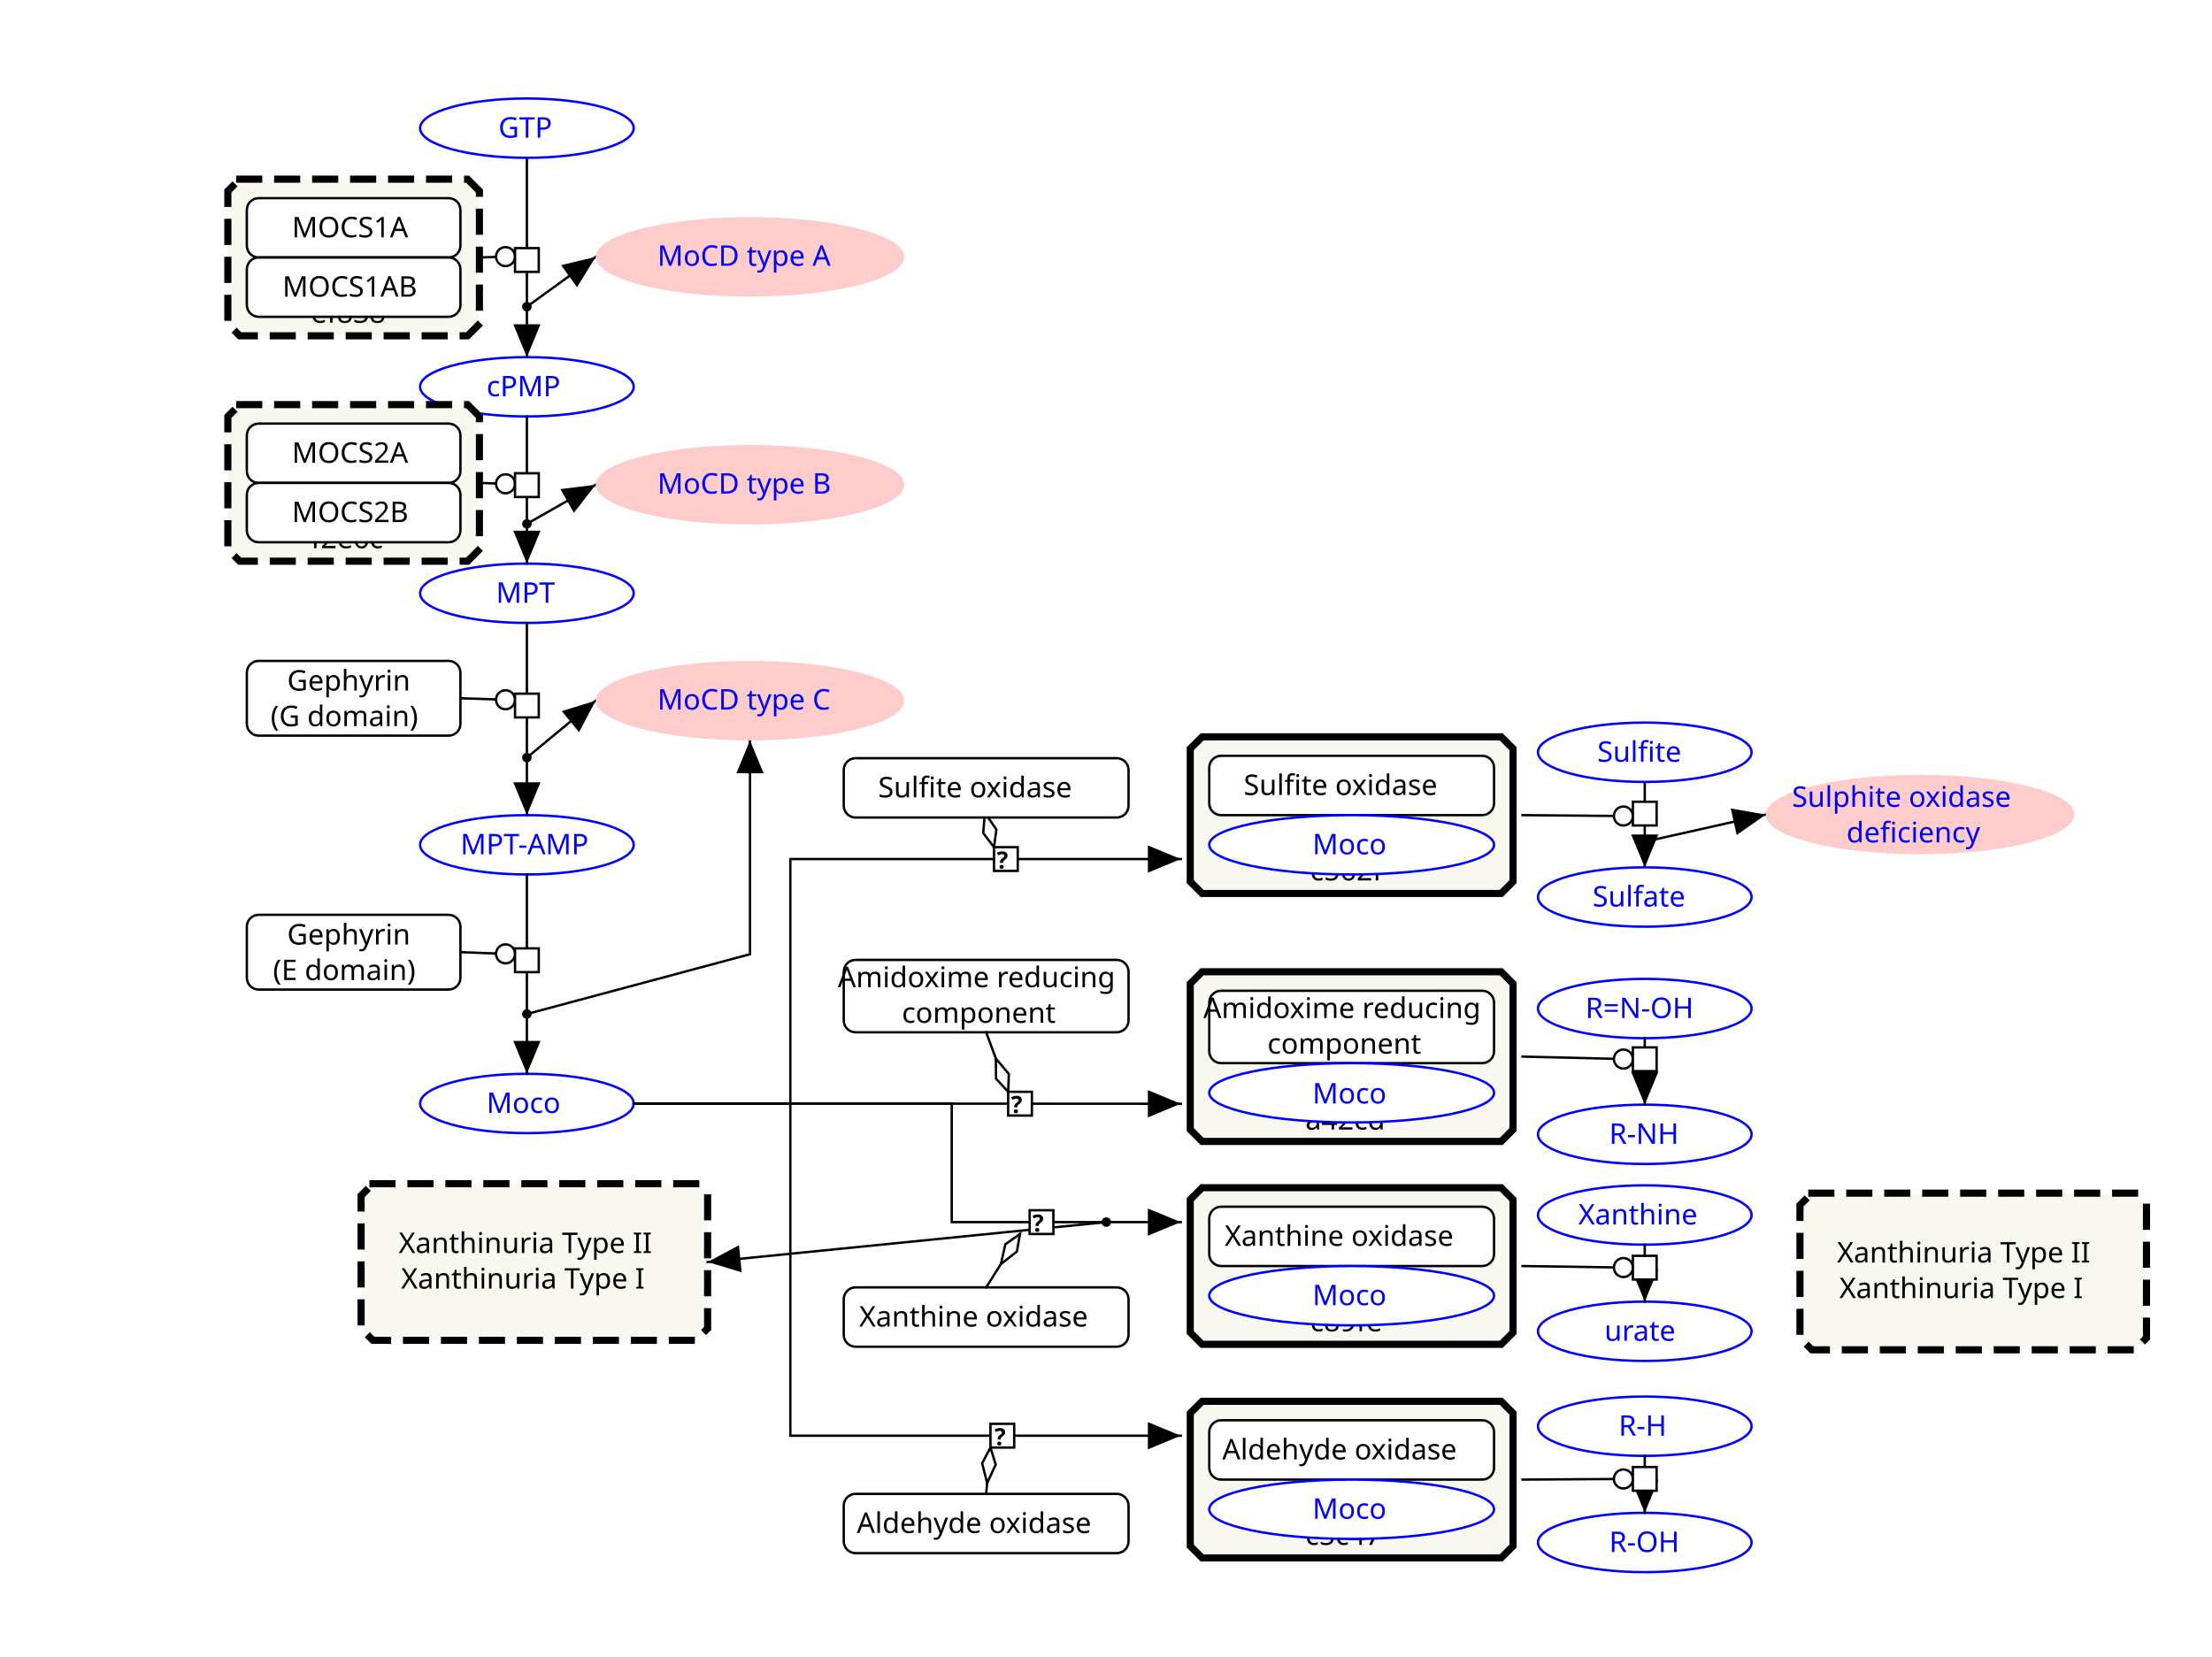
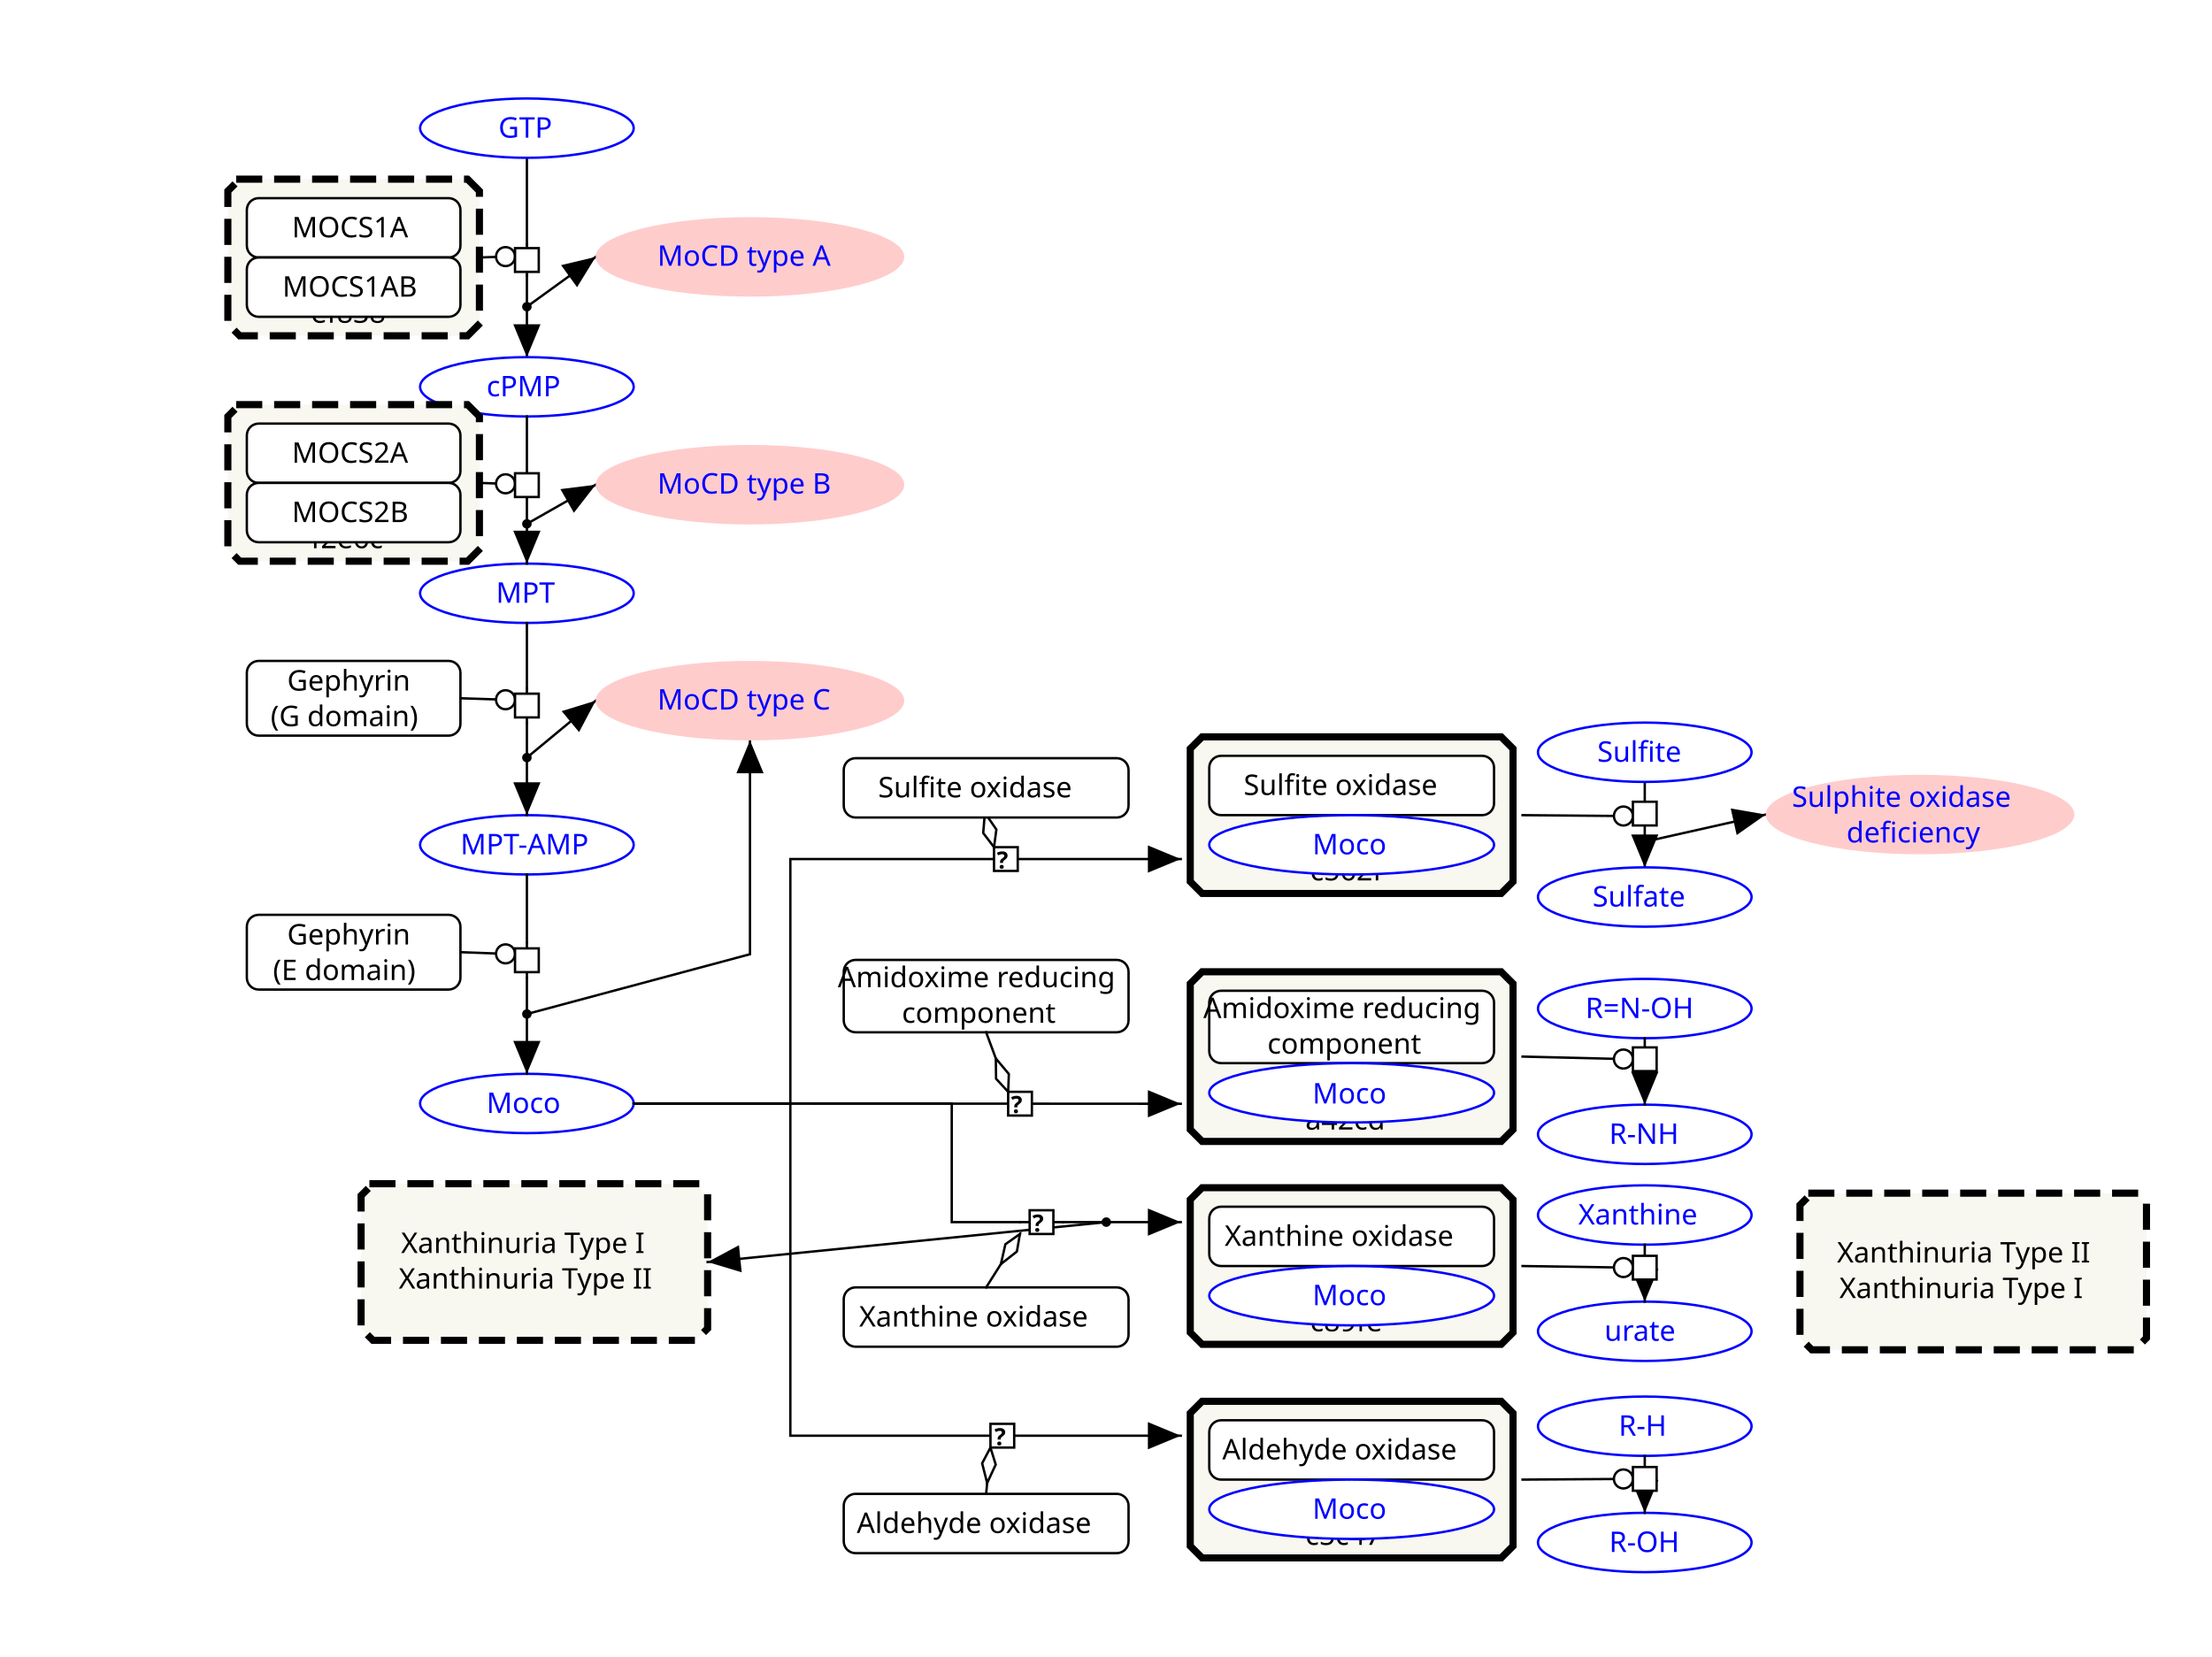
<svg xmlns="http://www.w3.org/2000/svg" fill-opacity="1" color-rendering="auto" color-interpolation="auto" text-rendering="auto" stroke="black" stroke-linecap="square" stroke-miterlimit="10" shape-rendering="auto" stroke-opacity="1" fill="black" stroke-dasharray="none" font-weight="normal" stroke-width="1" viewBox="0 0 932 698" font-family="'Dialog'" font-style="normal" stroke-linejoin="miter" font-size="12px" stroke-dashoffset="0" image-rendering="auto">
  <defs id="genericDefs" />
  <g />
  <defs id="genericDefs" />
  <g>
    <g fill="white" text-rendering="geometricPrecision" color-interpolation="linearRGB" color-rendering="optimizeQuality" stroke="white" image-rendering="optimizeQuality">
      <rect x="-1" width="934" height="700" y="-1" stroke="none" />
-       <path fill="none" d="M222 66.5 L222 103" stroke="black" />
-       <path fill="none" d="M222 129.25 L222 150.5" stroke="black" />
-       <path fill="black" d="M216.26 136.642 L222 150.5 L227.74 136.642 Z" stroke="none" />
-       <path fill="none" d="M222 129.25 L251 108.25" stroke="black" />
-       <path fill="black" d="M243.142 121.027 L251 108.25 L236.409 111.729 Z" stroke="none" />
-       <path fill="none" d="M202 108.5 L217 108" stroke="black" />
+       <path fill="none" d="M693 329.5 L693 338.9" stroke="black" />
+       <path fill="none" d="M693 354.7 L693 365.5" stroke="black" />
+       <path fill="black" d="M687.26 351.642 L693 365.5 L698.74 351.642 Z" stroke="none" />
+       <path fill="none" d="M693 354.7 L744 343.25" stroke="black" />
+       <path fill="black" d="M731.736 351.887 L744 343.25 L729.221 340.685 Z" stroke="none" />
+       <path fill="none" d="M641.5 343.5 L688 343.9" stroke="black" />
+       <circle r="4" cx="684" cy="343.866" stroke="none" />
+       <circle fill="none" r="4" cx="684" cy="343.866" stroke="black" />
+       <path fill="none" d="M693 354.7 L693 346.8" stroke="black" />
+       <circle fill="black" r="1.5" cx="693" cy="354.7" stroke="none" />
+       <circle fill="none" r="1.5" cx="693" cy="354.7" stroke="black" />
+       <text fill="black" x="694" xml:space="preserve" y="359" stroke="none" />
+       <rect x="688" width="10" height="10" y="337.85" transform="translate(693,342.85) rotate(90) translate(-693,-342.85)" stroke="none" />
+       <rect x="688" y="337.85" transform="translate(693,342.85) rotate(90) translate(-693,-342.85)" fill="none" width="10" height="10" stroke="black" />
+     </g>
+     <g font-size="10px" text-rendering="geometricPrecision" image-rendering="optimizeQuality" color-rendering="optimizeQuality" font-family="sans-serif" color-interpolation="linearRGB" font-weight="bold">
+       <text x="693" xml:space="preserve" y="346" stroke="none" />
+       <path fill="none" d="M267 465 L333 465 L333 362 L418.813 362" />
+       <path fill="none" d="M428.813 362 L497.5 362" />
+       <path d="M483.642 367.74 L497.5 362 L483.642 356.26 Z" stroke="none" />
+       <path fill="none" d="M415.5 344.5 L418.813 357" />
+     </g>
+     <g fill="white" text-rendering="geometricPrecision" color-interpolation="linearRGB" color-rendering="optimizeQuality" stroke="white" image-rendering="optimizeQuality">
+       <path d="M418.813 357 L414.264 351.038 L414.97 342.501 L419.812 349.567 Z" stroke="none" />
+       <path fill="none" d="M418.813 357 L414.264 351.038 L414.97 342.501 L419.812 349.567 Z" stroke="black" />
+       <rect x="418.813" width="10" height="10" y="357" stroke="none" />
+       <rect fill="none" x="418.813" width="10" height="10" y="357" stroke="black" />
+     </g>
+     <g font-size="10px" text-rendering="geometricPrecision" image-rendering="optimizeQuality" color-rendering="optimizeQuality" font-family="sans-serif" color-interpolation="linearRGB" font-weight="bold">
+       <text x="420" xml:space="preserve" y="366" stroke="none">?</text>
+     </g>
+     <g fill="rgb(248,247,240)" text-rendering="geometricPrecision" color-interpolation="linearRGB" color-rendering="optimizeQuality" stroke="rgb(248,247,240)" image-rendering="optimizeQuality">
+       <path d="M101 75.5 L197 75.5 L202 80.5 L202 136.5 L197 141.5 L101 141.5 L96 136.5 L96 80.5 Z" stroke="none" fill-rule="evenodd" />
+     </g>
+     <g text-rendering="geometricPrecision" stroke-dasharray="8,8" stroke-width="3" color-interpolation="linearRGB" color-rendering="optimizeQuality" image-rendering="optimizeQuality">
+       <path fill="none" d="M101 75.5 L197 75.5 L202 80.5 L202 136.5 L197 141.5 L101 141.5 L96 136.5 L96 80.5 Z" fill-rule="evenodd" />
+       <text x="131" y="136" font-family="sans-serif" stroke-dasharray="none" stroke="none" stroke-width="1" xml:space="preserve">ef838</text>
+       <path fill="none" stroke-width="1" stroke-dasharray="none" d="M222 66.5 L222 103" />
+       <path fill="none" stroke-width="1" stroke-dasharray="none" d="M222 129.25 L222 150.5" />
+       <path stroke-width="1" stroke-dasharray="none" d="M216.26 136.642 L222 150.5 L227.74 136.642 Z" stroke="none" />
+       <path fill="none" stroke-width="1" stroke-dasharray="none" d="M222 129.25 L251 108.25" />
+       <path stroke-width="1" stroke-dasharray="none" d="M243.142 121.027 L251 108.25 L236.409 111.729 Z" stroke="none" />
+       <path fill="none" stroke-width="1" stroke-dasharray="none" d="M202 108.5 L217 108" />
+     </g>
+     <g fill="white" text-rendering="geometricPrecision" color-interpolation="linearRGB" color-rendering="optimizeQuality" stroke="white" image-rendering="optimizeQuality">
      <circle r="4" cx="213.002" cy="108.133" stroke="none" />
      <circle fill="none" r="4" cx="213.002" cy="108.133" stroke="black" />
      <path fill="none" d="M222 129.25 L222 116.125" stroke="black" />
      <circle fill="black" r="1.5" cx="222" cy="129.25" stroke="none" />
      <circle fill="none" r="1.5" cx="222" cy="129.25" stroke="black" />
      <text fill="black" x="223" xml:space="preserve" y="134" stroke="none" />
      <path fill="none" d="M222 103 L222 104.562" stroke="black" />
      <path fill="none" d="M222 114.562 L222 116.125" stroke="black" />
      <rect x="217" width="10" height="10" y="104.562" transform="translate(222,109.5625) rotate(90) translate(-222,-109.5625)" stroke="none" />
      <rect x="217" y="104.562" transform="translate(222,109.5625) rotate(90) translate(-222,-109.5625)" fill="none" width="10" height="10" stroke="black" />
    </g>
    <g font-size="10px" text-rendering="geometricPrecision" image-rendering="optimizeQuality" color-rendering="optimizeQuality" font-family="sans-serif" color-interpolation="linearRGB" font-weight="bold">
      <text x="222" xml:space="preserve" y="113" stroke="none" />
    </g>
    <g fill="rgb(248,247,240)" text-rendering="geometricPrecision" color-interpolation="linearRGB" color-rendering="optimizeQuality" stroke="rgb(248,247,240)" image-rendering="optimizeQuality">
-       <path d="M101 75.5 L197 75.5 L202 80.5 L202 136.5 L197 141.5 L101 141.5 L96 136.5 L96 80.5 Z" stroke="none" fill-rule="evenodd" />
-     </g>
-     <g text-rendering="geometricPrecision" stroke-dasharray="8,8" stroke-width="3" color-interpolation="linearRGB" color-rendering="optimizeQuality" image-rendering="optimizeQuality">
-       <path fill="none" d="M101 75.5 L197 75.5 L202 80.5 L202 136.5 L197 141.5 L101 141.5 L96 136.5 L96 80.5 Z" fill-rule="evenodd" />
-       <text x="131" y="136" font-family="sans-serif" stroke-dasharray="none" stroke="none" stroke-width="1" xml:space="preserve">ef838</text>
-       <path fill="none" stroke-width="1" stroke-dasharray="none" d="M693 329.5 L693 338.9" />
-       <path fill="none" stroke-width="1" stroke-dasharray="none" d="M693 354.7 L693 365.5" />
-       <path stroke-width="1" stroke-dasharray="none" d="M687.26 351.642 L693 365.5 L698.74 351.642 Z" stroke="none" />
-       <path fill="none" stroke-width="1" stroke-dasharray="none" d="M693 354.7 L744 343.25" />
-       <path stroke-width="1" stroke-dasharray="none" d="M731.736 351.887 L744 343.25 L729.221 340.685 Z" stroke="none" />
-       <path fill="none" stroke-width="1" stroke-dasharray="none" d="M641.5 343.5 L688 343.9" />
-     </g>
-     <g fill="white" text-rendering="geometricPrecision" color-interpolation="linearRGB" color-rendering="optimizeQuality" stroke="white" image-rendering="optimizeQuality">
-       <circle r="4" cx="684" cy="343.866" stroke="none" />
-       <circle fill="none" r="4" cx="684" cy="343.866" stroke="black" />
-       <path fill="none" d="M693 354.7 L693 346.8" stroke="black" />
-       <circle fill="black" r="1.5" cx="693" cy="354.7" stroke="none" />
-       <circle fill="none" r="1.5" cx="693" cy="354.7" stroke="black" />
-       <text fill="black" x="694" xml:space="preserve" y="359" stroke="none" />
-       <rect x="688" width="10" height="10" y="337.85" transform="translate(693,342.85) rotate(90) translate(-693,-342.85)" stroke="none" />
-       <rect x="688" y="337.85" transform="translate(693,342.85) rotate(90) translate(-693,-342.85)" fill="none" width="10" height="10" stroke="black" />
-     </g>
-     <g font-size="10px" text-rendering="geometricPrecision" image-rendering="optimizeQuality" color-rendering="optimizeQuality" font-family="sans-serif" color-interpolation="linearRGB" font-weight="bold">
-       <text x="693" xml:space="preserve" y="346" stroke="none" />
-       <path fill="none" d="M267 465 L333 465 L333 362 L418.813 362" />
-       <path fill="none" d="M428.813 362 L497.5 362" />
-       <path d="M483.642 367.74 L497.5 362 L483.642 356.26 Z" stroke="none" />
-       <path fill="none" d="M415.5 344.5 L418.813 357" />
-     </g>
-     <g fill="white" text-rendering="geometricPrecision" color-interpolation="linearRGB" color-rendering="optimizeQuality" stroke="white" image-rendering="optimizeQuality">
-       <path d="M418.813 357 L414.264 351.038 L414.97 342.501 L419.812 349.567 Z" stroke="none" />
-       <path fill="none" d="M418.813 357 L414.264 351.038 L414.97 342.501 L419.812 349.567 Z" stroke="black" />
-       <rect x="418.813" width="10" height="10" y="357" stroke="none" />
-       <rect fill="none" x="418.813" width="10" height="10" y="357" stroke="black" />
-     </g>
-     <g font-size="10px" text-rendering="geometricPrecision" image-rendering="optimizeQuality" color-rendering="optimizeQuality" font-family="sans-serif" color-interpolation="linearRGB" font-weight="bold">
-       <text x="420" xml:space="preserve" y="366" stroke="none">?</text>
-     </g>
-     <g fill="rgb(248,247,240)" text-rendering="geometricPrecision" color-interpolation="linearRGB" color-rendering="optimizeQuality" stroke="rgb(248,247,240)" image-rendering="optimizeQuality">
      <path d="M506.5 310.5 L632.5 310.5 L637.5 315.5 L637.5 371.5 L632.5 376.5 L506.5 376.5 L501.5 371.5 L501.5 315.5 Z" stroke="none" fill-rule="evenodd" />
      <path fill="none" d="M506.5 310.5 L632.5 310.5 L637.5 315.5 L637.5 371.5 L632.5 376.5 L506.5 376.5 L501.5 371.5 L501.5 315.5 Z" stroke-width="3" fill-rule="evenodd" stroke="black" />
      <text fill="black" x="552" xml:space="preserve" y="371" font-family="sans-serif" stroke="none">c562f</text>
-       <rect x="104" y="278.5" fill="white" width="90" rx="5" ry="5" height="31.5" stroke="none" />
-       <rect x="104" y="278.5" fill="none" width="90" rx="5" ry="5" height="31.5" stroke="black" />
-       <text fill="black" x="121" xml:space="preserve" y="291" font-family="sans-serif" stroke="none">Gephyrin</text>
-       <text fill="black" x="114" xml:space="preserve" y="306" font-family="sans-serif" stroke="none">(G domain)</text>
+       <ellipse rx="45" fill="white" ry="12.5" cx="222" cy="465" stroke="none" />
+       <ellipse rx="45" fill="none" ry="12.5" cx="222" cy="465" stroke="blue" />
+       <text fill="blue" x="205" xml:space="preserve" y="469" font-family="sans-serif" stroke="none">Moco</text>
+       <ellipse rx="45" fill="white" ry="12.5" cx="693" cy="317" stroke="none" />
+       <ellipse rx="45" fill="none" ry="12.5" cx="693" cy="317" stroke="blue" />
+       <text fill="blue" x="673" xml:space="preserve" y="321" font-family="sans-serif" stroke="none">Sulfite</text>
      <rect x="104" y="83.5" fill="white" width="90" rx="5" ry="5" height="25" stroke="none" />
      <rect x="104" y="83.5" fill="none" width="90" rx="5" ry="5" height="25" stroke="black" />
      <text fill="black" x="123" xml:space="preserve" y="100" font-family="sans-serif" stroke="none">MOCS1A</text>
      <ellipse rx="45" fill="white" ry="12.5" cx="222" cy="54" stroke="none" />
      <ellipse rx="45" fill="none" ry="12.5" cx="222" cy="54" stroke="blue" />
      <text fill="blue" x="210" xml:space="preserve" y="58" font-family="sans-serif" stroke="none">GTP</text>
+       <rect x="104" y="278.5" fill="white" width="90" rx="5" ry="5" height="31.5" stroke="none" />
+       <rect x="104" y="278.5" fill="none" width="90" rx="5" ry="5" height="31.5" stroke="black" />
+       <text fill="black" x="121" xml:space="preserve" y="291" font-family="sans-serif" stroke="none">Gephyrin</text>
+       <text fill="black" x="114" xml:space="preserve" y="306" font-family="sans-serif" stroke="none">(G domain)</text>
+       <ellipse rx="45" fill="white" ry="12.5" cx="693" cy="512" stroke="none" />
+       <ellipse rx="45" fill="none" ry="12.5" cx="693" cy="512" stroke="blue" />
+       <text fill="blue" x="665" xml:space="preserve" y="516" font-family="sans-serif" stroke="none">Xanthine</text>
+       <ellipse rx="45" fill="white" ry="12.5" cx="693" cy="425" stroke="none" />
+       <ellipse rx="45" fill="none" ry="12.5" cx="693" cy="425" stroke="blue" />
+       <text fill="blue" x="668" xml:space="preserve" y="429" font-family="sans-serif" stroke="none">R=N-OH</text>
+       <ellipse rx="45" fill="white" ry="12.5" cx="222" cy="250" stroke="none" />
+       <ellipse rx="45" fill="none" ry="12.5" cx="222" cy="250" stroke="blue" />
+       <text fill="blue" x="209" xml:space="preserve" y="254" font-family="sans-serif" stroke="none">MPT</text>
+       <ellipse rx="45" fill="white" ry="12.5" cx="222" cy="163" stroke="none" />
+       <ellipse rx="45" fill="none" ry="12.5" cx="222" cy="163" stroke="blue" />
+       <text fill="blue" x="205" xml:space="preserve" y="167" font-family="sans-serif" stroke="none">cPMP</text>
      <rect x="355.5" y="319.5" fill="white" width="120" rx="5" ry="5" height="25" stroke="none" />
      <rect x="355.5" y="319.5" fill="none" width="120" rx="5" ry="5" height="25" stroke="black" />
      <text fill="black" x="370" xml:space="preserve" y="336" font-family="sans-serif" stroke="none">Sulfite oxidase</text>
-       <ellipse rx="45" fill="white" ry="12.5" cx="222" cy="163" stroke="none" />
-       <ellipse rx="45" fill="none" ry="12.5" cx="222" cy="163" stroke="blue" />
-       <text fill="blue" x="205" xml:space="preserve" y="167" font-family="sans-serif" stroke="none">cPMP</text>
-       <ellipse rx="45" fill="white" ry="12.5" cx="222" cy="465" stroke="none" />
-       <ellipse rx="45" fill="none" ry="12.5" cx="222" cy="465" stroke="blue" />
-       <text fill="blue" x="205" xml:space="preserve" y="469" font-family="sans-serif" stroke="none">Moco</text>
-       <ellipse rx="45" fill="white" ry="12.5" cx="693" cy="317" stroke="none" />
-       <ellipse rx="45" fill="none" ry="12.5" cx="693" cy="317" stroke="blue" />
-       <text fill="blue" x="673" xml:space="preserve" y="321" font-family="sans-serif" stroke="none">Sulfite</text>
-       <ellipse rx="45" fill="white" ry="12.5" cx="693" cy="425" stroke="none" />
-       <ellipse rx="45" fill="none" ry="12.5" cx="693" cy="425" stroke="blue" />
-       <text fill="blue" x="668" xml:space="preserve" y="429" font-family="sans-serif" stroke="none">R=N-OH</text>
-       <ellipse rx="45" fill="white" ry="12.5" cx="693" cy="512" stroke="none" />
-       <ellipse rx="45" fill="none" ry="12.5" cx="693" cy="512" stroke="blue" />
-       <text fill="blue" x="665" xml:space="preserve" y="516" font-family="sans-serif" stroke="none">Xanthine</text>
-       <ellipse rx="45" fill="white" ry="12.5" cx="222" cy="250" stroke="none" />
-       <ellipse rx="45" fill="none" ry="12.5" cx="222" cy="250" stroke="blue" />
-       <text fill="blue" x="209" xml:space="preserve" y="254" font-family="sans-serif" stroke="none">MPT</text>
      <ellipse rx="45" fill="white" ry="12.5" cx="222" cy="356" stroke="none" />
      <ellipse rx="45" fill="none" ry="12.5" cx="222" cy="356" stroke="blue" />
      <text fill="blue" x="194" xml:space="preserve" y="360" font-family="sans-serif" stroke="none">MPT-AMP</text>
      <rect x="355.5" y="404.5" fill="white" width="120" rx="5" ry="5" height="30.5" stroke="none" />
      <rect x="355.5" y="404.5" fill="none" width="120" rx="5" ry="5" height="30.5" stroke="black" />
      <text fill="black" x="353" xml:space="preserve" y="416" font-family="sans-serif" stroke="none">Amidoxime reducing</text>
      <text fill="black" x="380" xml:space="preserve" y="431" font-family="sans-serif" stroke="none">component</text>
      <rect x="355.5" y="542.5" fill="white" width="120" rx="5" ry="5" height="25" stroke="none" />
      <rect x="355.5" y="542.5" fill="none" width="120" rx="5" ry="5" height="25" stroke="black" />
      <text fill="black" x="362" xml:space="preserve" y="559" font-family="sans-serif" stroke="none">Xanthine oxidase</text>
      <rect x="355.5" y="629.5" fill="white" width="120" rx="5" ry="5" height="25" stroke="none" />
      <rect x="355.5" y="629.5" fill="none" width="120" rx="5" ry="5" height="25" stroke="black" />
      <text fill="black" x="361" xml:space="preserve" y="646" font-family="sans-serif" stroke="none">Aldehyde oxidase</text>
-       <path d="M101 170.5 L197 170.5 L202 175.5 L202 231.5 L197 236.5 L101 236.5 L96 231.5 L96 175.5 Z" stroke="none" fill-rule="evenodd" />
-     </g>
-     <g text-rendering="geometricPrecision" stroke-dasharray="8,8" stroke-width="3" color-interpolation="linearRGB" color-rendering="optimizeQuality" image-rendering="optimizeQuality">
-       <path fill="none" d="M101 170.5 L197 170.5 L202 175.5 L202 231.5 L197 236.5 L101 236.5 L96 231.5 L96 175.5 Z" fill-rule="evenodd" />
-       <text x="131" y="231" font-family="sans-serif" stroke-dasharray="none" stroke="none" stroke-width="1" xml:space="preserve">f2e6c</text>
-       <path fill="none" stroke-width="1" stroke-dasharray="none" d="M222 175.5 L222 199" />
-       <path fill="none" stroke-width="1" stroke-dasharray="none" d="M222 220.75 L222 237.5" />
-       <path stroke-width="1" stroke-dasharray="none" d="M216.26 223.642 L222 237.5 L227.74 223.642 Z" stroke="none" />
-       <path fill="none" stroke-width="1" stroke-dasharray="none" d="M222 220.75 L251 204.25" />
-       <path stroke-width="1" stroke-dasharray="none" d="M241.794 216.092 L251 204.25 L236.116 206.114 Z" stroke="none" />
-       <path fill="none" stroke-width="1" stroke-dasharray="none" d="M202 203.5 L217 204" />
-     </g>
-     <g fill="white" text-rendering="geometricPrecision" color-interpolation="linearRGB" color-rendering="optimizeQuality" stroke="white" image-rendering="optimizeQuality">
-       <circle r="4" cx="213.002" cy="203.867" stroke="none" />
+       <path fill="none" d="M222 175.5 L222 199" stroke="black" />
+       <path fill="none" d="M222 220.75 L222 237.5" stroke="black" />
+       <path fill="black" d="M216.26 223.642 L222 237.5 L227.74 223.642 Z" stroke="none" />
+       <path fill="none" d="M222 220.75 L251 204.25" stroke="black" />
+       <path fill="black" d="M241.794 216.092 L251 204.25 L236.116 206.114 Z" stroke="none" />
+       <path fill="none" d="M202 203.5 L217 204" stroke="black" />
+       <circle fill="white" r="4" cx="213.002" cy="203.867" stroke="none" />
      <circle fill="none" r="4" cx="213.002" cy="203.867" stroke="black" />
      <path fill="none" d="M222 220.75 L222 209.875" stroke="black" />
      <circle fill="black" r="1.5" cx="222" cy="220.75" stroke="none" />
      <circle fill="none" r="1.5" cx="222" cy="220.75" stroke="black" />
      <text fill="black" x="223" xml:space="preserve" y="225" stroke="none" />
      <path fill="none" d="M222 199 L222 199.438" stroke="black" />
      <path fill="none" d="M222 209.438 L222 209.875" stroke="black" />
-       <rect x="217" width="10" height="10" y="199.438" transform="translate(222,204.4375) rotate(90) translate(-222,-204.4375)" stroke="none" />
+       <rect x="217" y="199.438" transform="translate(222,204.4375) rotate(90) translate(-222,-204.4375)" fill="white" width="10" height="10" stroke="none" />
      <rect x="217" y="199.438" transform="translate(222,204.4375) rotate(90) translate(-222,-204.4375)" fill="none" width="10" height="10" stroke="black" />
    </g>
    <g font-size="10px" text-rendering="geometricPrecision" image-rendering="optimizeQuality" color-rendering="optimizeQuality" font-family="sans-serif" color-interpolation="linearRGB" font-weight="bold">
      <text x="222" xml:space="preserve" y="208" stroke="none" />
-       <path fill="none" d="M222 262.5 L222 290" />
-       <path fill="none" d="M222 319.25 L222 343.5" />
-       <path d="M216.26 329.642 L222 343.5 L227.74 329.642 Z" stroke="none" />
-       <path fill="none" d="M222 319.25 L251 295.25" />
-       <path d="M243.983 308.508 L251 295.25 L236.664 299.663 Z" stroke="none" />
-       <path fill="none" d="M194 294.25 L217 295" />
+     </g>
+     <g fill="rgb(248,247,240)" text-rendering="geometricPrecision" color-interpolation="linearRGB" color-rendering="optimizeQuality" stroke="rgb(248,247,240)" image-rendering="optimizeQuality">
+       <path d="M101 170.5 L197 170.5 L202 175.5 L202 231.5 L197 236.5 L101 236.5 L96 231.5 L96 175.5 Z" stroke="none" fill-rule="evenodd" />
+     </g>
+     <g text-rendering="geometricPrecision" stroke-dasharray="8,8" stroke-width="3" color-interpolation="linearRGB" color-rendering="optimizeQuality" image-rendering="optimizeQuality">
+       <path fill="none" d="M101 170.5 L197 170.5 L202 175.5 L202 231.5 L197 236.5 L101 236.5 L96 231.5 L96 175.5 Z" fill-rule="evenodd" />
+       <text x="131" y="231" font-family="sans-serif" stroke-dasharray="none" stroke="none" stroke-width="1" xml:space="preserve">f2e6c</text>
+       <path fill="none" stroke-width="1" stroke-dasharray="none" d="M222 262.5 L222 290" />
+       <path fill="none" stroke-width="1" stroke-dasharray="none" d="M222 319.25 L222 343.5" />
+       <path stroke-width="1" stroke-dasharray="none" d="M216.26 329.642 L222 343.5 L227.74 329.642 Z" stroke="none" />
+       <path fill="none" stroke-width="1" stroke-dasharray="none" d="M222 319.25 L251 295.25" />
+       <path stroke-width="1" stroke-dasharray="none" d="M243.983 308.508 L251 295.25 L236.664 299.663 Z" stroke="none" />
+       <path fill="none" stroke-width="1" stroke-dasharray="none" d="M194 294.25 L217 295" />
    </g>
    <g fill="white" text-rendering="geometricPrecision" color-interpolation="linearRGB" color-rendering="optimizeQuality" stroke="white" image-rendering="optimizeQuality">
      <circle r="4" cx="213.002" cy="294.87" stroke="none" />
      <circle fill="none" r="4" cx="213.002" cy="294.87" stroke="black" />
      <path fill="none" d="M222 319.25 L222 304.625" stroke="black" />
      <circle fill="black" r="1.5" cx="222" cy="319.25" stroke="none" />
      <circle fill="none" r="1.5" cx="222" cy="319.25" stroke="black" />
      <text fill="black" x="223" xml:space="preserve" y="324" stroke="none" />
      <path fill="none" d="M222 290 L222 292.312" stroke="black" />
      <path fill="none" d="M222 302.312 L222 304.625" stroke="black" />
      <rect x="217" width="10" height="10" y="292.312" transform="translate(222,297.3125) rotate(90) translate(-222,-297.3125)" stroke="none" />
      <rect x="217" y="292.312" transform="translate(222,297.3125) rotate(90) translate(-222,-297.3125)" fill="none" width="10" height="10" stroke="black" />
    </g>
    <g font-size="10px" text-rendering="geometricPrecision" image-rendering="optimizeQuality" color-rendering="optimizeQuality" font-family="sans-serif" color-interpolation="linearRGB" font-weight="bold">
      <text x="222" xml:space="preserve" y="301" stroke="none" />
      <path fill="none" d="M222 368.5 L222 397.1" />
      <path fill="none" d="M222 427.3 L222 452.5" />
      <path d="M216.26 438.642 L222 452.5 L227.74 438.642 Z" stroke="none" />
      <path fill="none" d="M222 427.3 L316 402.1 L316 336 L316 312" />
      <path d="M321.74 325.858 L316 312 L310.26 325.858 Z" stroke="none" />
      <path fill="none" d="M194 401.25 L217 402.1" />
    </g>
    <g fill="white" text-rendering="geometricPrecision" color-interpolation="linearRGB" color-rendering="optimizeQuality" stroke="white" image-rendering="optimizeQuality">
      <circle r="4" cx="213.003" cy="401.952" stroke="none" />
      <circle fill="none" r="4" cx="213.003" cy="401.952" stroke="black" />
      <path fill="none" d="M222 427.3 L222 412.2" stroke="black" />
      <circle fill="black" r="1.5" cx="222" cy="427.3" stroke="none" />
      <circle fill="none" r="1.5" cx="222" cy="427.3" stroke="black" />
      <text fill="black" x="223" xml:space="preserve" y="432" stroke="none" />
      <path fill="none" d="M222 397.1 L222 399.65" stroke="black" />
      <path fill="none" d="M222 409.65 L222 412.2" stroke="black" />
      <rect x="217" width="10" height="10" y="399.65" transform="translate(222,404.65) rotate(90) translate(-222,-404.65)" stroke="none" />
      <rect x="217" y="399.65" transform="translate(222,404.65) rotate(90) translate(-222,-404.65)" fill="none" width="10" height="10" stroke="black" />
    </g>
    <g font-size="10px" text-rendering="geometricPrecision" image-rendering="optimizeQuality" color-rendering="optimizeQuality" font-family="sans-serif" color-interpolation="linearRGB" font-weight="bold">
      <text x="222" xml:space="preserve" y="408" stroke="none" />
    </g>
    <g fill="white" text-rendering="geometricPrecision" color-interpolation="linearRGB" color-rendering="optimizeQuality" stroke="white" image-rendering="optimizeQuality">
      <ellipse rx="45" ry="12.5" cx="693" cy="378" stroke="none" />
      <ellipse rx="45" fill="none" ry="12.5" cx="693" cy="378" stroke="blue" />
      <text fill="blue" x="671" xml:space="preserve" y="382" font-family="sans-serif" stroke="none">Sulfate</text>
      <ellipse rx="45" ry="12.5" cx="693" cy="478" stroke="none" />
      <ellipse rx="45" fill="none" ry="12.5" cx="693" cy="478" stroke="blue" />
      <text fill="blue" x="678" xml:space="preserve" y="482" font-family="sans-serif" stroke="none">R-NH</text>
      <ellipse rx="45" ry="12.5" cx="693" cy="561" stroke="none" />
      <ellipse rx="45" fill="none" ry="12.5" cx="693" cy="561" stroke="blue" />
      <text fill="blue" x="676" xml:space="preserve" y="565" font-family="sans-serif" stroke="none">urate</text>
      <ellipse rx="45" ry="12.5" cx="693" cy="601" stroke="none" />
      <ellipse rx="45" fill="none" ry="12.5" cx="693" cy="601" stroke="blue" />
      <text fill="blue" x="682" xml:space="preserve" y="605" font-family="sans-serif" stroke="none">R-H</text>
      <ellipse rx="45" ry="12.5" cx="693" cy="650" stroke="none" />
      <ellipse rx="45" fill="none" ry="12.5" cx="693" cy="650" stroke="blue" />
      <text fill="blue" x="678" xml:space="preserve" y="654" font-family="sans-serif" stroke="none">R-OH</text>
      <path fill="none" d="M693 437.5 L693 441.75" stroke="black" />
      <path fill="none" d="M693 451 L693 465.5" stroke="black" />
      <path fill="black" d="M687.26 451.642 L693 465.5 L698.74 451.642 Z" stroke="none" />
      <path fill="none" d="M641.5 445.25 L688 446.375" stroke="black" />
      <circle r="4" cx="684.001" cy="446.278" stroke="none" />
      <circle fill="none" r="4" cx="684.001" cy="446.278" stroke="black" />
      <rect x="688" width="10" height="10" y="441.375" transform="translate(693,446.375) rotate(90) translate(-693,-446.375)" stroke="none" />
      <rect x="688" y="441.375" transform="translate(693,446.375) rotate(90) translate(-693,-446.375)" fill="none" width="10" height="10" stroke="black" />
    </g>
    <g font-size="10px" text-rendering="geometricPrecision" image-rendering="optimizeQuality" color-rendering="optimizeQuality" font-family="sans-serif" color-interpolation="linearRGB" font-weight="bold">
      <text x="693" xml:space="preserve" y="450" stroke="none" />
      <path fill="none" d="M693 524.5 L693 529.3" />
      <path fill="none" d="M693 539.1 L693 548.5" />
      <path d="M687.26 534.642 L693 548.5 L698.74 534.642 Z" stroke="none" />
      <path fill="none" d="M641.5 533.5 L688 534.2" />
    </g>
    <g fill="white" text-rendering="geometricPrecision" color-interpolation="linearRGB" color-rendering="optimizeQuality" stroke="white" image-rendering="optimizeQuality">
      <circle r="4" cx="684" cy="534.14" stroke="none" />
      <circle fill="none" r="4" cx="684" cy="534.14" stroke="black" />
      <rect x="688" width="10" height="10" y="529.2" transform="translate(693,534.2) rotate(90) translate(-693,-534.2)" stroke="none" />
      <rect x="688" y="529.2" transform="translate(693,534.2) rotate(90) translate(-693,-534.2)" fill="none" width="10" height="10" stroke="black" />
    </g>
    <g font-size="10px" text-rendering="geometricPrecision" image-rendering="optimizeQuality" color-rendering="optimizeQuality" font-family="sans-serif" color-interpolation="linearRGB" font-weight="bold">
      <text x="693" xml:space="preserve" y="538" stroke="none" />
      <path fill="none" d="M693 613.5 L693 618.3" />
      <path fill="none" d="M693 628.1 L693 637.5" />
      <path d="M687.26 623.642 L693 637.5 L698.74 623.642 Z" stroke="none" />
      <path fill="none" d="M641.5 623.5 L688 623.2" />
    </g>
    <g fill="white" text-rendering="geometricPrecision" color-interpolation="linearRGB" color-rendering="optimizeQuality" stroke="white" image-rendering="optimizeQuality">
      <circle r="4" cx="684" cy="623.226" stroke="none" />
      <circle fill="none" r="4" cx="684" cy="623.226" stroke="black" />
      <rect x="688" width="10" height="10" y="618.2" transform="translate(693,623.2) rotate(90) translate(-693,-623.2)" stroke="none" />
      <rect x="688" y="618.2" transform="translate(693,623.2) rotate(90) translate(-693,-623.2)" fill="none" width="10" height="10" stroke="black" />
    </g>
    <g font-size="10px" text-rendering="geometricPrecision" image-rendering="optimizeQuality" color-rendering="optimizeQuality" font-family="sans-serif" color-interpolation="linearRGB" font-weight="bold">
      <text x="693" xml:space="preserve" y="627" stroke="none" />
    </g>
    <g fill="rgb(248,247,240)" text-rendering="geometricPrecision" color-interpolation="linearRGB" color-rendering="optimizeQuality" stroke="rgb(248,247,240)" image-rendering="optimizeQuality">
      <path d="M506.5 409.5 L632.5 409.5 L637.5 414.5 L637.5 476 L632.5 481 L506.5 481 L501.5 476 L501.5 414.5 Z" stroke="none" fill-rule="evenodd" />
      <path fill="none" d="M506.5 409.5 L632.5 409.5 L637.5 414.5 L637.5 476 L632.5 481 L506.5 481 L501.5 476 L501.5 414.5 Z" stroke-width="3" fill-rule="evenodd" stroke="black" />
      <text fill="black" x="550" xml:space="preserve" y="476" font-family="sans-serif" stroke="none">a42cd</text>
+       <path fill="none" d="M267 465 L424.773 465.086" stroke="black" />
+       <path fill="none" d="M434.773 465.091 L497.5 465.125" stroke="black" />
+       <path fill="black" d="M483.639 470.858 L497.5 465.125 L483.645 459.377 Z" stroke="none" />
+       <path fill="none" d="M415.5 435 L424.776 460.086" stroke="black" />
+       <path fill="white" d="M424.776 460.086 L419.68 454.582 L419.573 446.017 L425.064 452.591 Z" stroke="none" />
+       <path fill="none" d="M424.776 460.086 L419.68 454.582 L419.573 446.017 L425.064 452.591 Z" stroke="black" />
+       <rect x="424.773" y="460.088" transform="translate(429.7728,465.0883) rotate(0.0311) translate(-429.7728,-465.0883)" fill="white" width="10" height="10" stroke="none" />
+       <rect x="424.773" y="460.088" transform="translate(429.7728,465.0883) rotate(0.0311) translate(-429.7728,-465.0883)" fill="none" width="10" height="10" stroke="black" />
+     </g>
+     <g font-size="10px" text-rendering="geometricPrecision" image-rendering="optimizeQuality" color-rendering="optimizeQuality" font-family="sans-serif" color-interpolation="linearRGB" font-weight="bold">
+       <text x="426" xml:space="preserve" y="469" stroke="none">?</text>
+     </g>
+     <g fill="rgb(248,247,240)" text-rendering="geometricPrecision" color-interpolation="linearRGB" color-rendering="optimizeQuality" stroke="rgb(248,247,240)" image-rendering="optimizeQuality">
      <path d="M157.144 498.817 L293.144 498.817 L298.144 503.817 L298.144 559.817 L293.144 564.817 L157.144 564.817 L152.144 559.817 L152.144 503.817 Z" stroke="none" fill-rule="evenodd" />
    </g>
    <g text-rendering="geometricPrecision" stroke-dasharray="8,8" stroke-width="3" color-interpolation="linearRGB" color-rendering="optimizeQuality" image-rendering="optimizeQuality">
      <path fill="none" d="M157.144 498.817 L293.144 498.817 L298.144 503.817 L298.144 559.817 L293.144 564.817 L157.144 564.817 L152.144 559.817 L152.144 503.817 Z" fill-rule="evenodd" />
-       <text x="168" y="528" font-family="sans-serif" stroke-dasharray="none" stroke="none" stroke-width="1" xml:space="preserve">Xanthinuria Type II</text>
-       <text x="169" y="543" font-family="sans-serif" stroke-dasharray="none" stroke="none" stroke-width="1" xml:space="preserve">Xanthinuria Type I</text>
-       <path fill="none" stroke-width="1" stroke-dasharray="none" d="M267 465 L424.773 465.086" />
-       <path fill="none" stroke-width="1" stroke-dasharray="none" d="M434.773 465.091 L497.5 465.125" />
-       <path stroke-width="1" stroke-dasharray="none" d="M483.639 470.858 L497.5 465.125 L483.645 459.377 Z" stroke="none" />
-       <path fill="none" stroke-width="1" stroke-dasharray="none" d="M415.5 435 L424.776 460.086" />
-     </g>
-     <g fill="white" text-rendering="geometricPrecision" color-interpolation="linearRGB" color-rendering="optimizeQuality" stroke="white" image-rendering="optimizeQuality">
-       <path d="M424.776 460.086 L419.68 454.582 L419.573 446.017 L425.064 452.591 Z" stroke="none" />
-       <path fill="none" d="M424.776 460.086 L419.68 454.582 L419.573 446.017 L425.064 452.591 Z" stroke="black" />
-       <rect x="424.773" width="10" height="10" y="460.088" transform="translate(429.7728,465.0883) rotate(0.0311) translate(-429.7728,-465.0883)" stroke="none" />
-       <rect x="424.773" y="460.088" transform="translate(429.7728,465.0883) rotate(0.0311) translate(-429.7728,-465.0883)" fill="none" width="10" height="10" stroke="black" />
-     </g>
-     <g font-size="10px" text-rendering="geometricPrecision" image-rendering="optimizeQuality" color-rendering="optimizeQuality" font-family="sans-serif" color-interpolation="linearRGB" font-weight="bold">
-       <text x="426" xml:space="preserve" y="469" stroke="none">?</text>
-     </g>
-     <g fill="rgb(248,247,240)" text-rendering="geometricPrecision" color-interpolation="linearRGB" color-rendering="optimizeQuality" stroke="rgb(248,247,240)" image-rendering="optimizeQuality">
-       <path d="M506.5 500.5 L632.5 500.5 L637.5 505.5 L637.5 561.5 L632.5 566.5 L506.5 566.5 L501.5 561.5 L501.5 505.5 Z" stroke="none" fill-rule="evenodd" />
-       <path fill="none" d="M506.5 500.5 L632.5 500.5 L637.5 505.5 L637.5 561.5 L632.5 566.5 L506.5 566.5 L501.5 561.5 L501.5 505.5 Z" stroke-width="3" fill-rule="evenodd" stroke="black" />
-       <text fill="black" x="552" xml:space="preserve" y="561" font-family="sans-serif" stroke="none">c89fe</text>
-       <path fill="none" d="M267 465 L401 465 L401 515 L429.735 515" stroke="black" />
-       <path fill="none" d="M466.117 515 L497.5 515" stroke="black" />
-       <path fill="black" d="M483.642 520.74 L497.5 515 L483.642 509.26 Z" stroke="none" />
-       <path fill="none" d="M466.117 515 L298.144 531.817" stroke="black" />
-       <path fill="black" d="M311.361 524.725 L298.144 531.817 L312.505 536.148 Z" stroke="none" />
-       <path fill="none" d="M415.5 542.5 L429.735 520" stroke="black" />
-       <path fill="white" d="M429.735 520 L428.456 527.39 L421.715 532.676 L423.605 524.321 Z" stroke="none" />
+       <text x="169" y="528" font-family="sans-serif" stroke-dasharray="none" stroke="none" stroke-width="1" xml:space="preserve">Xanthinuria Type I</text>
+       <text x="168" y="543" font-family="sans-serif" stroke-dasharray="none" stroke="none" stroke-width="1" xml:space="preserve">Xanthinuria Type II</text>
+       <path fill="none" stroke-width="1" stroke-dasharray="none" d="M267 465 L401 465 L401 515 L429.735 515" />
+       <path fill="none" stroke-width="1" stroke-dasharray="none" d="M466.117 515 L497.5 515" />
+       <path stroke-width="1" stroke-dasharray="none" d="M483.642 520.74 L497.5 515 L483.642 509.26 Z" stroke="none" />
+       <path fill="none" stroke-width="1" stroke-dasharray="none" d="M466.117 515 L298.144 531.817" />
+       <path stroke-width="1" stroke-dasharray="none" d="M311.361 524.725 L298.144 531.817 L312.505 536.148 Z" stroke="none" />
+       <path fill="none" stroke-width="1" stroke-dasharray="none" d="M415.5 542.5 L429.735 520" />
+     </g>
+     <g fill="white" text-rendering="geometricPrecision" color-interpolation="linearRGB" color-rendering="optimizeQuality" stroke="white" image-rendering="optimizeQuality">
+       <path d="M429.735 520 L428.456 527.39 L421.715 532.676 L423.605 524.321 Z" stroke="none" />
      <path fill="none" d="M429.735 520 L428.456 527.39 L421.715 532.676 L423.605 524.321 Z" stroke="black" />
      <path fill="none" d="M466.117 515 L447.926 515" stroke="black" />
      <circle fill="black" r="1.5" cx="466.117" cy="515" stroke="none" />
      <circle fill="none" r="1.5" cx="466.117" cy="515" stroke="black" />
      <text fill="black" x="467" xml:space="preserve" y="519" stroke="none" />
      <path fill="none" d="M429.735 515 L433.83 515" stroke="black" />
      <path fill="none" d="M443.83 515 L447.926 515" stroke="black" />
-       <rect fill="white" x="433.83" width="10" height="10" y="510" stroke="none" />
+       <rect x="433.83" width="10" height="10" y="510" stroke="none" />
      <rect fill="none" x="433.83" width="10" height="10" y="510" stroke="black" />
    </g>
    <g font-size="10px" text-rendering="geometricPrecision" image-rendering="optimizeQuality" color-rendering="optimizeQuality" font-family="sans-serif" color-interpolation="linearRGB" font-weight="bold">
      <text x="435" xml:space="preserve" y="519" stroke="none">?</text>
-       <path fill="none" d="M267 465 L333 465 L333 605 L417.318 605" />
-       <path fill="none" d="M427.318 605 L497.5 605" />
-       <path d="M483.642 610.74 L497.5 605 L483.642 599.26 Z" stroke="none" />
-       <path fill="none" d="M415.5 629.5 L417.318 610" />
-     </g>
-     <g fill="white" text-rendering="geometricPrecision" color-interpolation="linearRGB" color-rendering="optimizeQuality" stroke="white" image-rendering="optimizeQuality">
-       <path d="M417.318 610 L419.533 617.166 L415.926 624.935 L413.817 616.633 Z" stroke="none" />
-       <path fill="none" d="M417.318 610 L419.533 617.166 L415.926 624.935 L413.817 616.633 Z" stroke="black" />
-       <rect x="417.318" width="10" height="10" y="600" stroke="none" />
-       <rect fill="none" x="417.318" width="10" height="10" y="600" stroke="black" />
-     </g>
-     <g font-size="10px" text-rendering="geometricPrecision" image-rendering="optimizeQuality" color-rendering="optimizeQuality" font-family="sans-serif" color-interpolation="linearRGB" font-weight="bold">
-       <text x="419" xml:space="preserve" y="609" stroke="none">?</text>
-     </g>
-     <g fill="rgb(248,247,240)" text-rendering="geometricPrecision" color-interpolation="linearRGB" color-rendering="optimizeQuality" stroke="rgb(248,247,240)" image-rendering="optimizeQuality">
+     </g>
+     <g fill="rgb(248,247,240)" text-rendering="geometricPrecision" color-interpolation="linearRGB" color-rendering="optimizeQuality" stroke="rgb(248,247,240)" image-rendering="optimizeQuality">
+       <path d="M506.5 500.5 L632.5 500.5 L637.5 505.5 L637.5 561.5 L632.5 566.5 L506.5 566.5 L501.5 561.5 L501.5 505.5 Z" stroke="none" fill-rule="evenodd" />
+       <path fill="none" d="M506.5 500.5 L632.5 500.5 L637.5 505.5 L637.5 561.5 L632.5 566.5 L506.5 566.5 L501.5 561.5 L501.5 505.5 Z" stroke-width="3" fill-rule="evenodd" stroke="black" />
+       <text fill="black" x="552" xml:space="preserve" y="561" font-family="sans-serif" stroke="none">c89fe</text>
      <path d="M506.5 590.5 L632.5 590.5 L637.5 595.5 L637.5 651.5 L632.5 656.5 L506.5 656.5 L501.5 651.5 L501.5 595.5 Z" stroke="none" fill-rule="evenodd" />
      <path fill="none" d="M506.5 590.5 L632.5 590.5 L637.5 595.5 L637.5 651.5 L632.5 656.5 L506.5 656.5 L501.5 651.5 L501.5 595.5 Z" stroke-width="3" fill-rule="evenodd" stroke="black" />
      <text fill="black" x="550" xml:space="preserve" y="651" font-family="sans-serif" stroke="none">c5c47</text>
-       <rect x="509.5" y="318.5" fill="white" width="120" rx="5" ry="5" height="25" stroke="none" />
+       <path fill="none" d="M267 465 L333 465 L333 605 L417.318 605" stroke="black" />
+       <path fill="none" d="M427.318 605 L497.5 605" stroke="black" />
+       <path fill="black" d="M483.642 610.74 L497.5 605 L483.642 599.26 Z" stroke="none" />
+       <path fill="none" d="M415.5 629.5 L417.318 610" stroke="black" />
+       <path fill="white" d="M417.318 610 L419.533 617.166 L415.926 624.935 L413.817 616.633 Z" stroke="none" />
+       <path fill="none" d="M417.318 610 L419.533 617.166 L415.926 624.935 L413.817 616.633 Z" stroke="black" />
+       <rect fill="white" x="417.318" width="10" height="10" y="600" stroke="none" />
+       <rect fill="none" x="417.318" width="10" height="10" y="600" stroke="black" />
+     </g>
+     <g font-size="10px" text-rendering="geometricPrecision" image-rendering="optimizeQuality" color-rendering="optimizeQuality" font-family="sans-serif" color-interpolation="linearRGB" font-weight="bold">
+       <text x="419" xml:space="preserve" y="609" stroke="none">?</text>
+     </g>
+     <g fill="white" text-rendering="geometricPrecision" color-interpolation="linearRGB" color-rendering="optimizeQuality" stroke="white" image-rendering="optimizeQuality">
+       <rect x="509.5" y="318.5" width="120" rx="5" ry="5" height="25" stroke="none" />
      <rect x="509.5" y="318.5" fill="none" width="120" rx="5" ry="5" height="25" stroke="black" />
      <text fill="black" x="524" xml:space="preserve" y="335" font-family="sans-serif" stroke="none">Sulfite oxidase</text>
-       <ellipse rx="60" fill="white" ry="12.5" cx="569.5" cy="356" stroke="none" />
+       <ellipse rx="60" ry="12.5" cx="569.5" cy="356" stroke="none" />
      <ellipse rx="60" fill="none" ry="12.5" cx="569.5" cy="356" stroke="blue" />
      <text fill="blue" x="553" xml:space="preserve" y="360" font-family="sans-serif" stroke="none">Moco</text>
-       <rect x="509.5" y="417.5" fill="white" width="120" rx="5" ry="5" height="30.5" stroke="none" />
+       <rect x="509.5" y="417.5" width="120" rx="5" ry="5" height="30.5" stroke="none" />
      <rect x="509.5" y="417.5" fill="none" width="120" rx="5" ry="5" height="30.5" stroke="black" />
      <text fill="black" x="507" xml:space="preserve" y="429" font-family="sans-serif" stroke="none">Amidoxime reducing</text>
      <text fill="black" x="534" xml:space="preserve" y="444" font-family="sans-serif" stroke="none">component</text>
-       <ellipse rx="60" fill="white" ry="12.5" cx="569.5" cy="460.5" stroke="none" />
+       <ellipse rx="60" ry="12.5" cx="569.5" cy="460.5" stroke="none" />
      <ellipse rx="60" fill="none" ry="12.5" cx="569.5" cy="460.5" stroke="blue" />
      <text fill="blue" x="553" xml:space="preserve" y="465" font-family="sans-serif" stroke="none">Moco</text>
-       <rect x="509.5" y="508.5" fill="white" width="120" rx="5" ry="5" height="25" stroke="none" />
+       <rect x="509.5" y="508.5" width="120" rx="5" ry="5" height="25" stroke="none" />
      <rect x="509.5" y="508.5" fill="none" width="120" rx="5" ry="5" height="25" stroke="black" />
      <text fill="black" x="516" xml:space="preserve" y="525" font-family="sans-serif" stroke="none">Xanthine oxidase</text>
-       <ellipse rx="60" fill="white" ry="12.5" cx="569.5" cy="546" stroke="none" />
+       <ellipse rx="60" ry="12.5" cx="569.5" cy="546" stroke="none" />
      <ellipse rx="60" fill="none" ry="12.5" cx="569.5" cy="546" stroke="blue" />
      <text fill="blue" x="553" xml:space="preserve" y="550" font-family="sans-serif" stroke="none">Moco</text>
-       <rect x="509.5" y="598.5" fill="white" width="120" rx="5" ry="5" height="25" stroke="none" />
+       <rect x="509.5" y="598.5" width="120" rx="5" ry="5" height="25" stroke="none" />
      <rect x="509.5" y="598.5" fill="none" width="120" rx="5" ry="5" height="25" stroke="black" />
      <text fill="black" x="515" xml:space="preserve" y="615" font-family="sans-serif" stroke="none">Aldehyde oxidase</text>
-       <ellipse rx="60" fill="white" ry="12.5" cx="569.5" cy="636" stroke="none" />
+       <ellipse rx="60" ry="12.5" cx="569.5" cy="636" stroke="none" />
      <ellipse rx="60" fill="none" ry="12.5" cx="569.5" cy="636" stroke="blue" />
      <text fill="blue" x="553" xml:space="preserve" y="640" font-family="sans-serif" stroke="none">Moco</text>
-       <rect x="104" y="108.5" fill="white" width="90" rx="5" ry="5" height="25" stroke="none" />
+       <rect x="104" y="108.5" width="90" rx="5" ry="5" height="25" stroke="none" />
      <rect x="104" y="108.5" fill="none" width="90" rx="5" ry="5" height="25" stroke="black" />
      <text fill="black" x="119" xml:space="preserve" y="125" font-family="sans-serif" stroke="none">MOCS1AB</text>
-       <rect x="104" y="178.5" fill="white" width="90" rx="5" ry="5" height="25" stroke="none" />
+       <rect x="104" y="178.5" width="90" rx="5" ry="5" height="25" stroke="none" />
      <rect x="104" y="178.5" fill="none" width="90" rx="5" ry="5" height="25" stroke="black" />
      <text fill="black" x="123" xml:space="preserve" y="195" font-family="sans-serif" stroke="none">MOCS2A</text>
-       <rect x="104" y="203.5" fill="white" width="90" rx="5" ry="5" height="25" stroke="none" />
+       <rect x="104" y="203.5" width="90" rx="5" ry="5" height="25" stroke="none" />
      <rect x="104" y="203.5" fill="none" width="90" rx="5" ry="5" height="25" stroke="black" />
      <text fill="black" x="123" xml:space="preserve" y="220" font-family="sans-serif" stroke="none">MOCS2B</text>
-       <rect x="104" y="385.5" fill="white" width="90" rx="5" ry="5" height="31.5" stroke="none" />
+       <rect x="104" y="385.5" width="90" rx="5" ry="5" height="31.5" stroke="none" />
      <rect x="104" y="385.5" fill="none" width="90" rx="5" ry="5" height="31.5" stroke="black" />
      <text fill="black" x="121" xml:space="preserve" y="398" font-family="sans-serif" stroke="none">Gephyrin</text>
      <text fill="black" x="115" xml:space="preserve" y="413" font-family="sans-serif" stroke="none">(E domain)</text>
      <ellipse rx="65" fill="rgb(255,204,204)" ry="16.75" cx="809" cy="343.25" stroke="none" />
      <text fill="blue" x="755" xml:space="preserve" y="340" font-family="sans-serif" stroke="none">Sulphite oxidase </text>
      <text fill="blue" x="778" xml:space="preserve" y="355" font-family="sans-serif" stroke="none">deficiency</text>
      <ellipse rx="65" fill="rgb(255,204,204)" ry="16.75" cx="316" cy="108.25" stroke="none" />
      <text fill="blue" x="277" xml:space="preserve" y="112" font-family="sans-serif" stroke="none">MoCD type A</text>
      <ellipse rx="65" fill="rgb(255,204,204)" ry="16.75" cx="316" cy="204.25" stroke="none" />
      <text fill="blue" x="277" xml:space="preserve" y="208" font-family="sans-serif" stroke="none">MoCD type B</text>
      <ellipse rx="65" fill="rgb(255,204,204)" ry="16.75" cx="316" cy="295.25" stroke="none" />
      <text fill="blue" x="277" xml:space="preserve" y="299" font-family="sans-serif" stroke="none">MoCD type C</text>
-       <path d="M763.392 502.804 L899.392 502.804 L904.392 507.804 L904.392 563.804 L899.392 568.804 L763.392 568.804 L758.392 563.804 L758.392 507.804 Z" stroke="none" fill-rule="evenodd" />
+       <path fill="rgb(248,247,240)" d="M763.392 502.804 L899.392 502.804 L904.392 507.804 L904.392 563.804 L899.392 568.804 L763.392 568.804 L758.392 563.804 L758.392 507.804 Z" fill-rule="evenodd" stroke="none" />
    </g>
    <g text-rendering="geometricPrecision" stroke-dasharray="8,8" stroke-width="3" color-interpolation="linearRGB" color-rendering="optimizeQuality" image-rendering="optimizeQuality">
      <path fill="none" d="M763.392 502.804 L899.392 502.804 L904.392 507.804 L904.392 563.804 L899.392 568.804 L763.392 568.804 L758.392 563.804 L758.392 507.804 Z" fill-rule="evenodd" />
      <text x="774" y="532" font-family="sans-serif" stroke-dasharray="none" stroke="none" stroke-width="1" xml:space="preserve">Xanthinuria Type II</text>
      <text x="775" y="547" font-family="sans-serif" stroke-dasharray="none" stroke="none" stroke-width="1" xml:space="preserve">Xanthinuria Type I</text>
    </g>
  </g>
</svg>
